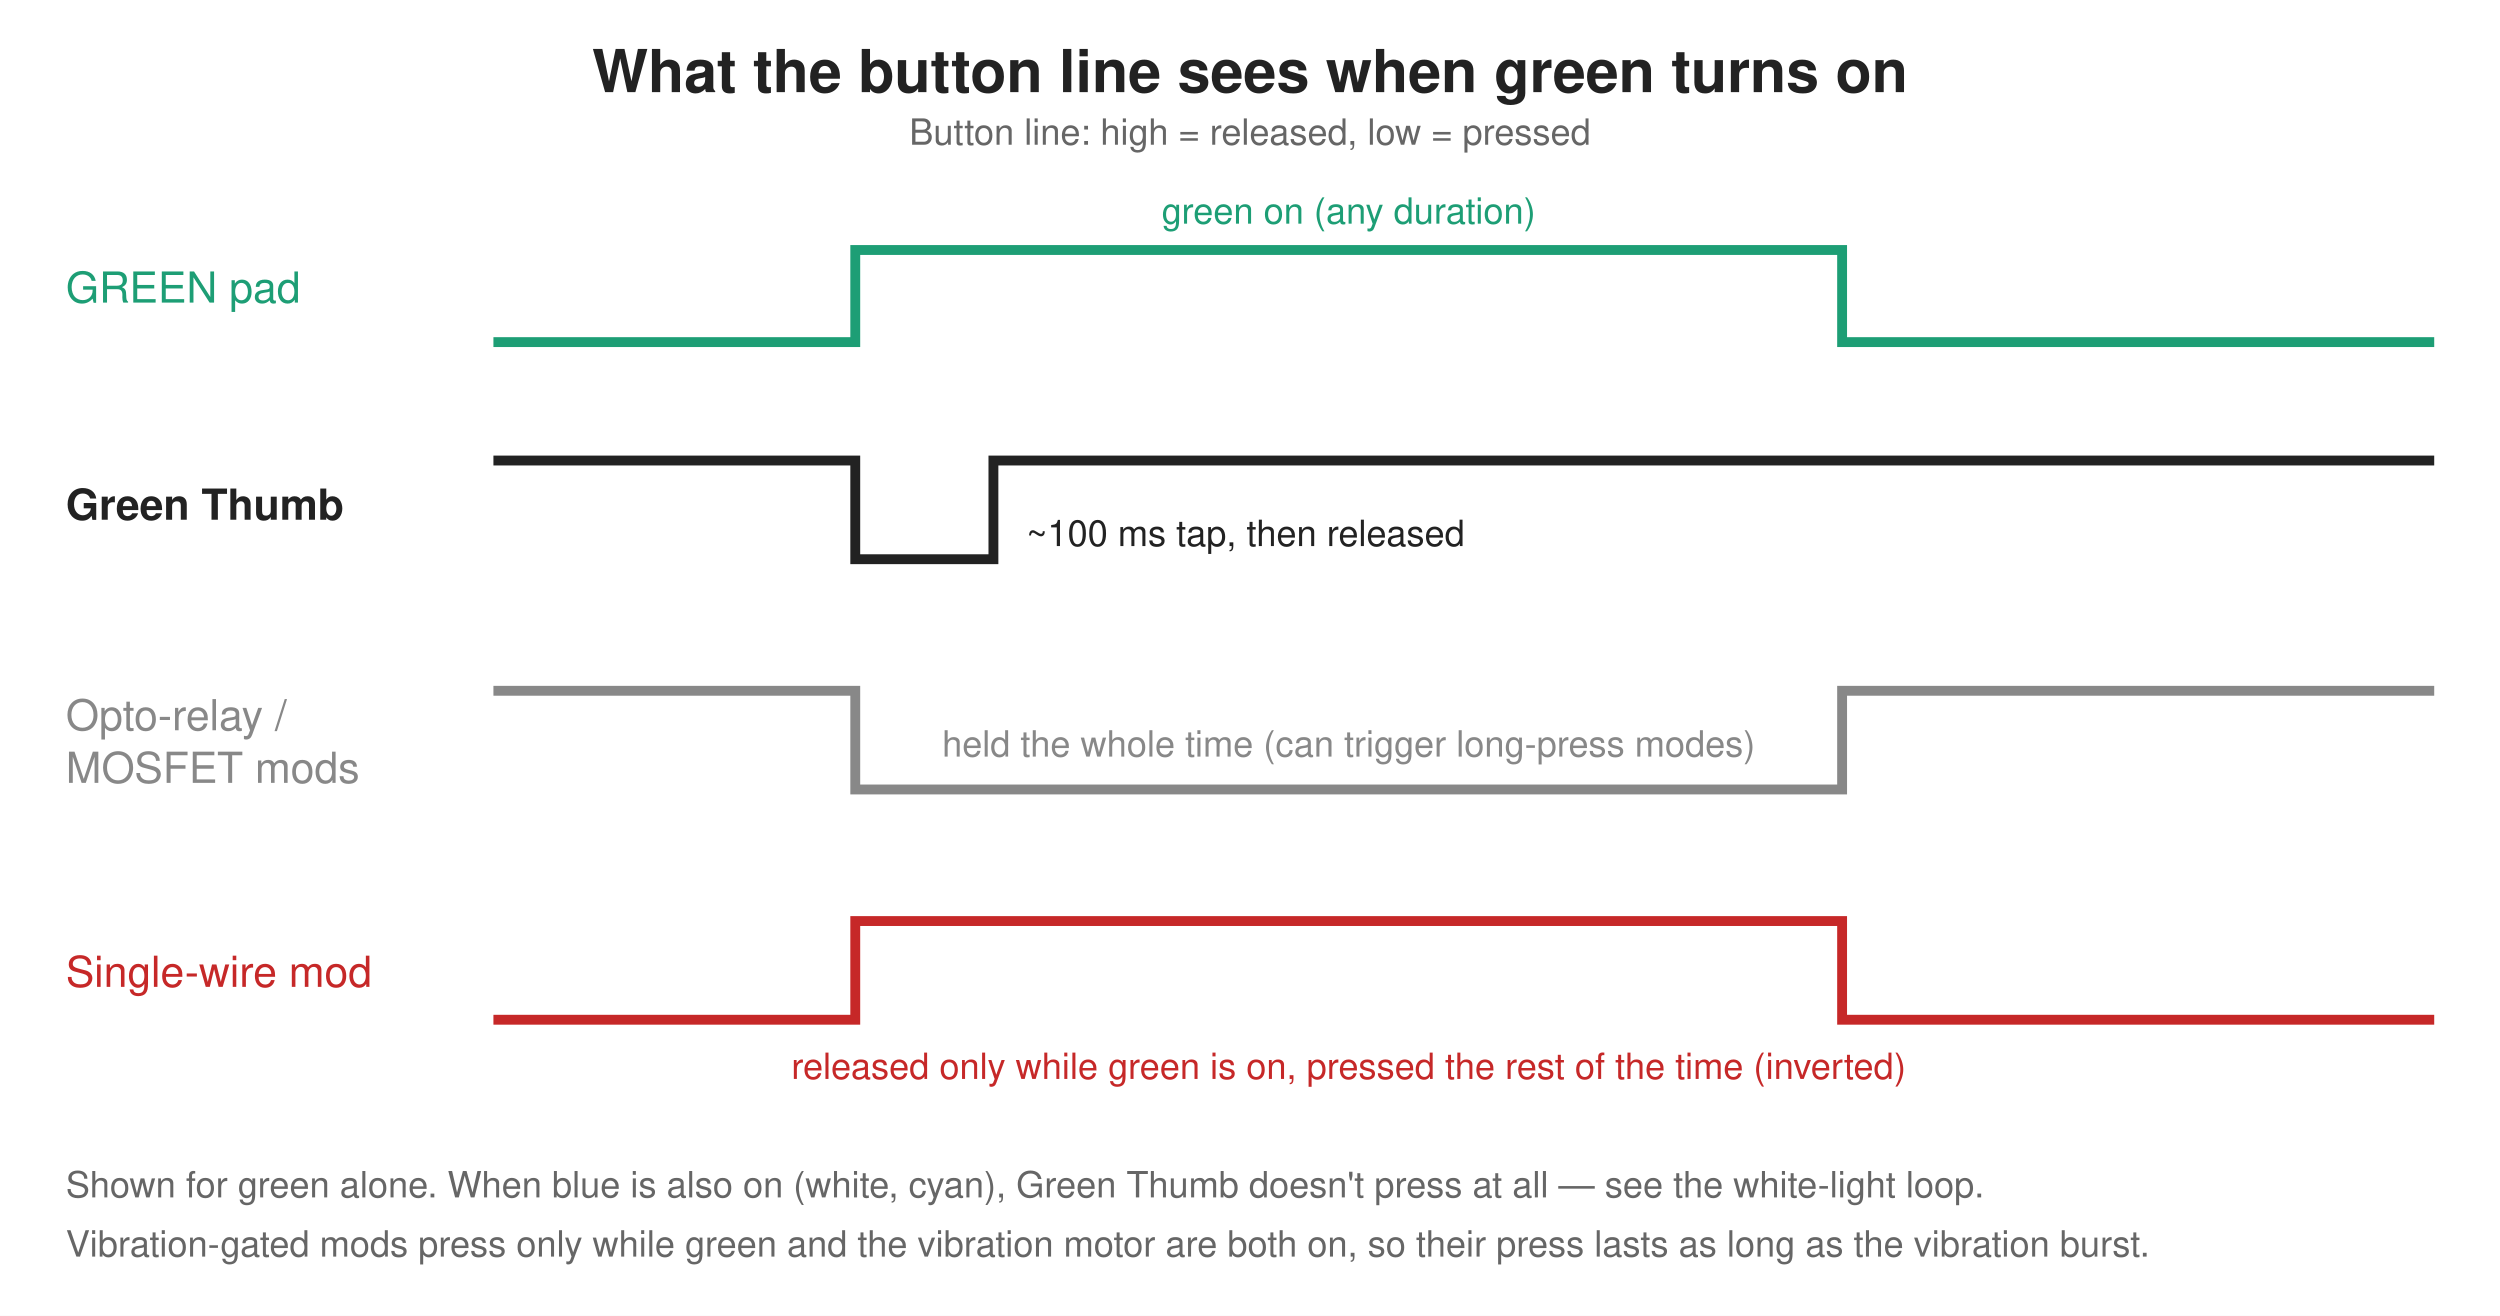
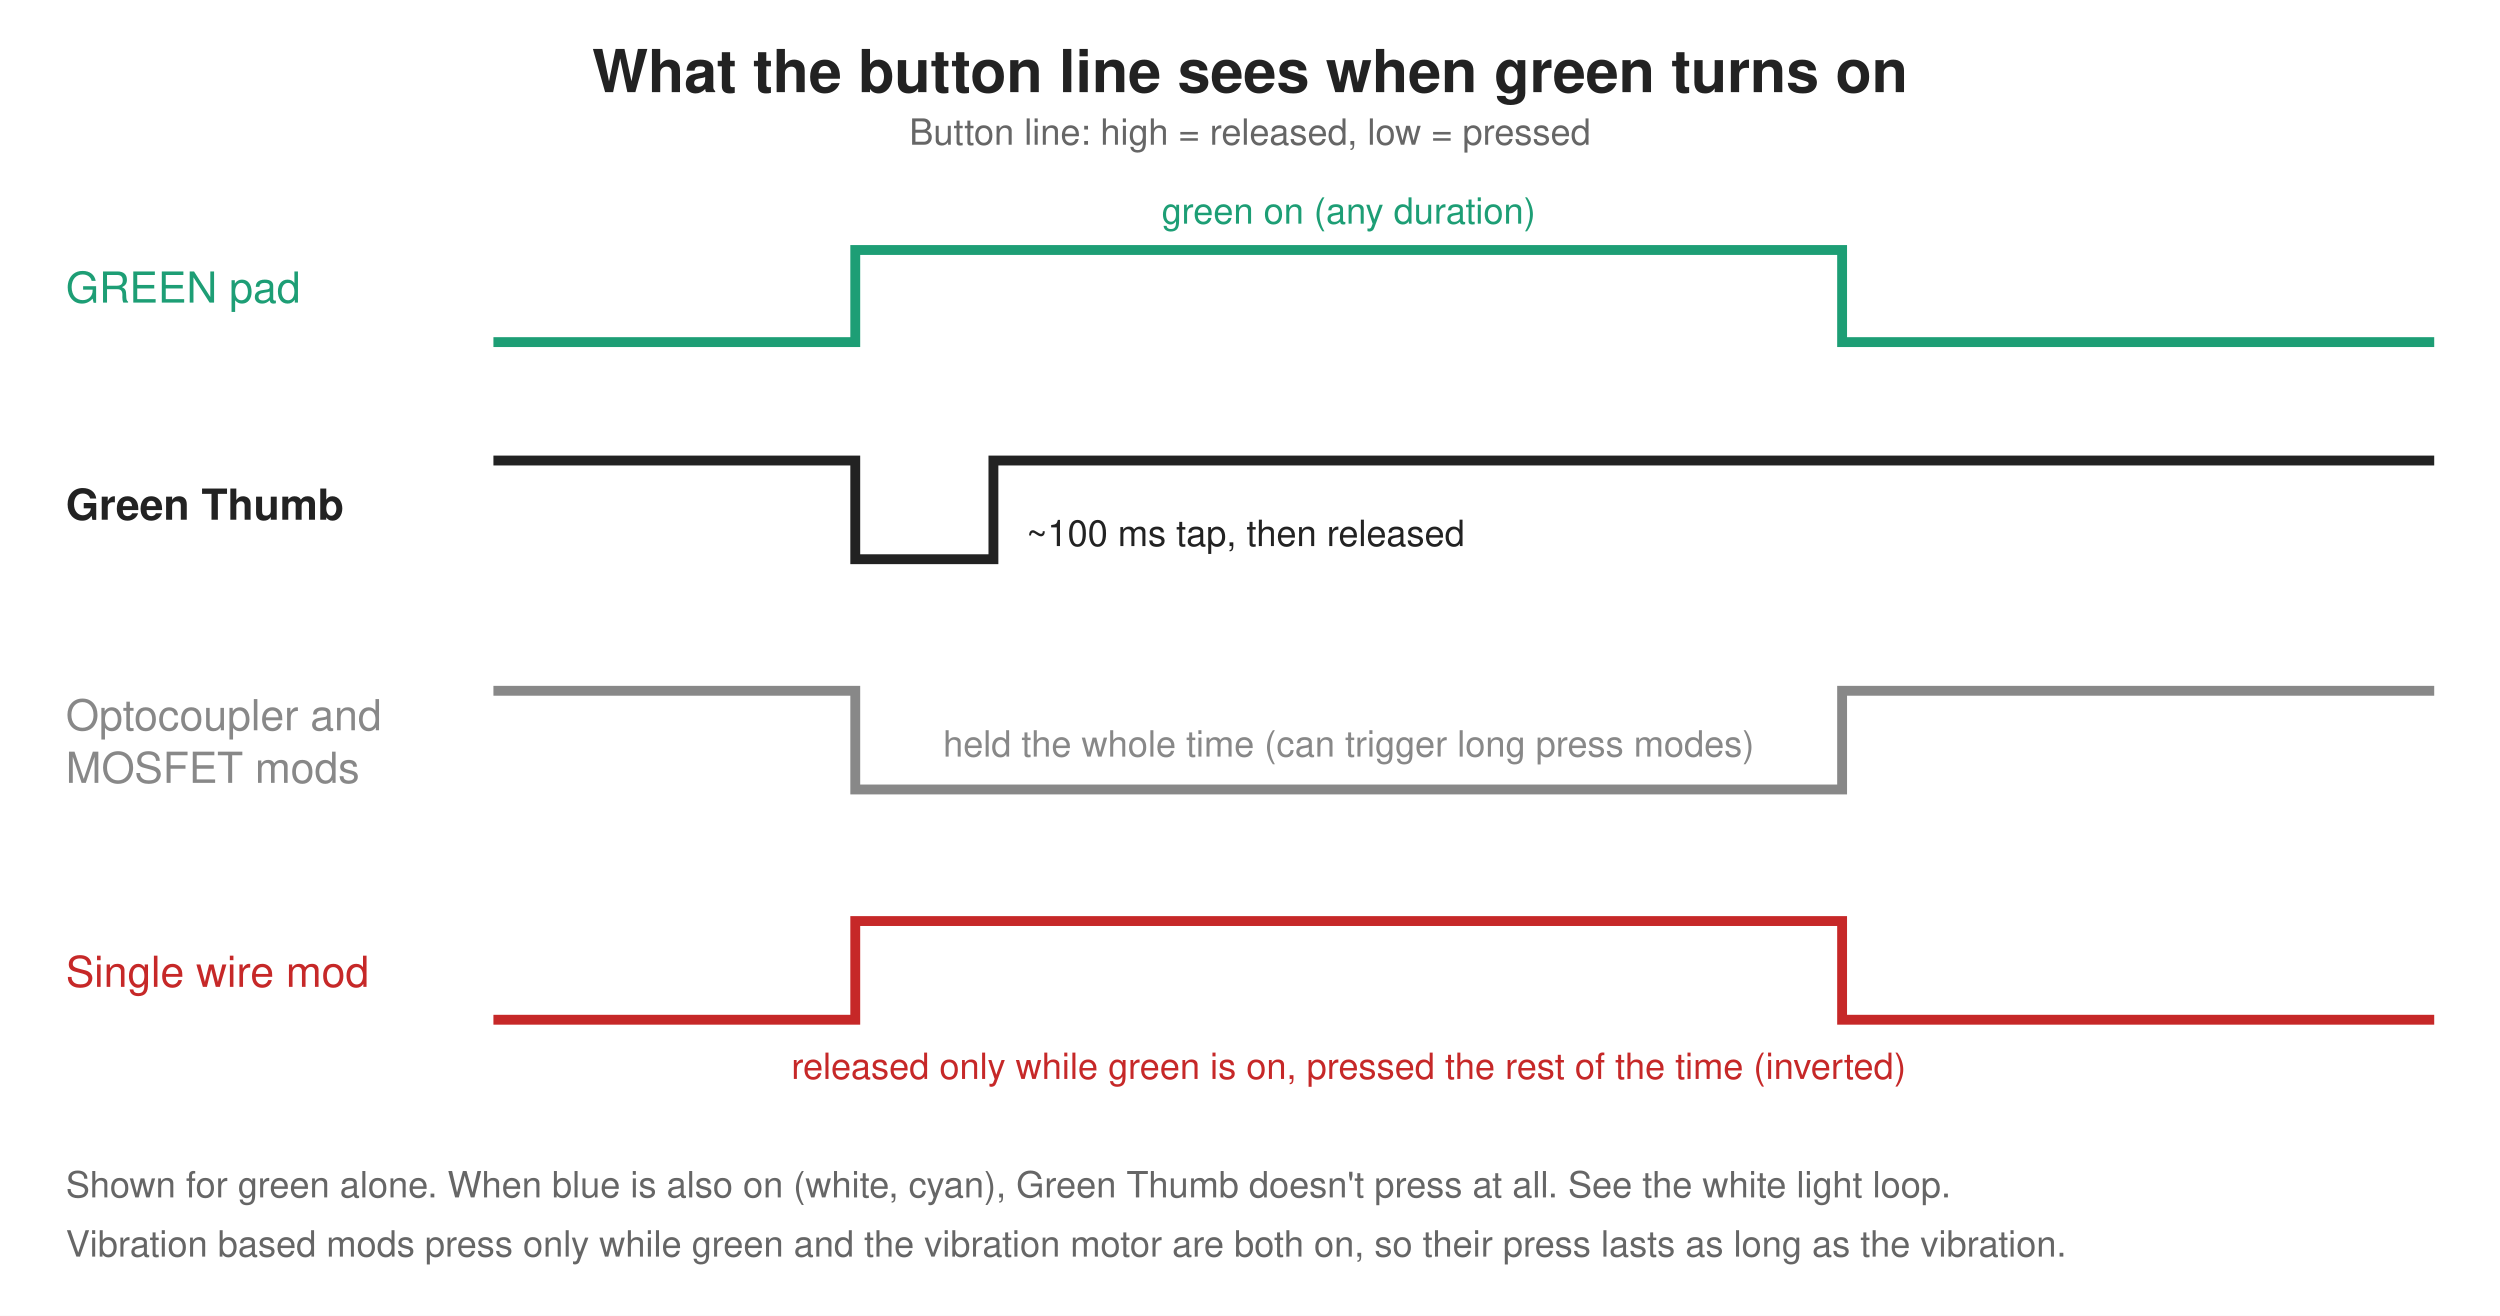
<svg xmlns="http://www.w3.org/2000/svg" viewBox="0 0 760 400" width="760" height="400" font-family="Helvetica, Arial, sans-serif">
  <rect width="760" height="400" fill="#ffffff" />
  <text x="380" y="28" text-anchor="middle" font-size="18" font-weight="bold" fill="#222">What the button line sees when green turns on</text>
  <text x="380" y="44" text-anchor="middle" font-size="11" fill="#666">Button line: high = released, low = pressed</text>
  <text x="20" y="92" font-size="13" fill="#1D9E75">GREEN pad</text>
  <polyline points="150,104 260,104 260,76 560,76 560,104 740,104" fill="none" stroke="#1D9E75" stroke-width="3" />
  <text x="410" y="68" text-anchor="middle" font-size="11" fill="#1D9E75">green on (any duration)</text>
  <text x="20" y="158" font-size="13" font-weight="bold" fill="#222">Green Thumb</text>
  <polyline points="150,140 260,140 260,170 302,170 302,140 740,140" fill="none" stroke="#222" stroke-width="3" />
  <text x="312" y="166" font-size="11" fill="#222">~100 ms tap, then released</text>
-   <text x="20" y="222" font-size="13" fill="#888">Opto-relay /</text>
+   <text x="20" y="222" font-size="13" fill="#888">Optocoupler and</text>
  <text x="20" y="238" font-size="13" fill="#888">MOSFET mods</text>
  <polyline points="150,210 260,210 260,240 560,240 560,210 740,210" fill="none" stroke="#888" stroke-width="3" />
-   <text x="410" y="230" text-anchor="middle" font-size="11" fill="#888">held the whole time (can trigger long-press modes)</text>
-   <text x="20" y="300" font-size="13" fill="#C62828">Single-wire mod</text>
+   <text x="410" y="230" text-anchor="middle" font-size="11" fill="#888">held the whole time (can trigger long press modes)</text>
+   <text x="20" y="300" font-size="13" fill="#C62828">Single wire mod</text>
  <polyline points="150,310 260,310 260,280 560,280 560,310 740,310" fill="none" stroke="#C62828" stroke-width="3" />
  <text x="410" y="328" text-anchor="middle" font-size="11" fill="#C62828">released only while green is on, pressed the rest of the time (inverted)</text>
-   <text x="20" y="364" font-size="11" fill="#666">Shown for green alone. When blue is also on (white, cyan), Green Thumb doesn't press at all — see the white-light loop.</text>
-   <text x="20" y="382" font-size="11" fill="#666">Vibration-gated mods press only while green and the vibration motor are both on, so their press lasts as long as the vibration burst.</text>
+   <text x="20" y="364" font-size="11" fill="#666">Shown for green alone. When blue is also on (white, cyan), Green Thumb doesn't press at all. See the white light loop.</text>
+   <text x="20" y="382" font-size="11" fill="#666">Vibration based mods press only while green and the vibration motor are both on, so their press lasts as long as the vibration.</text>
</svg>
